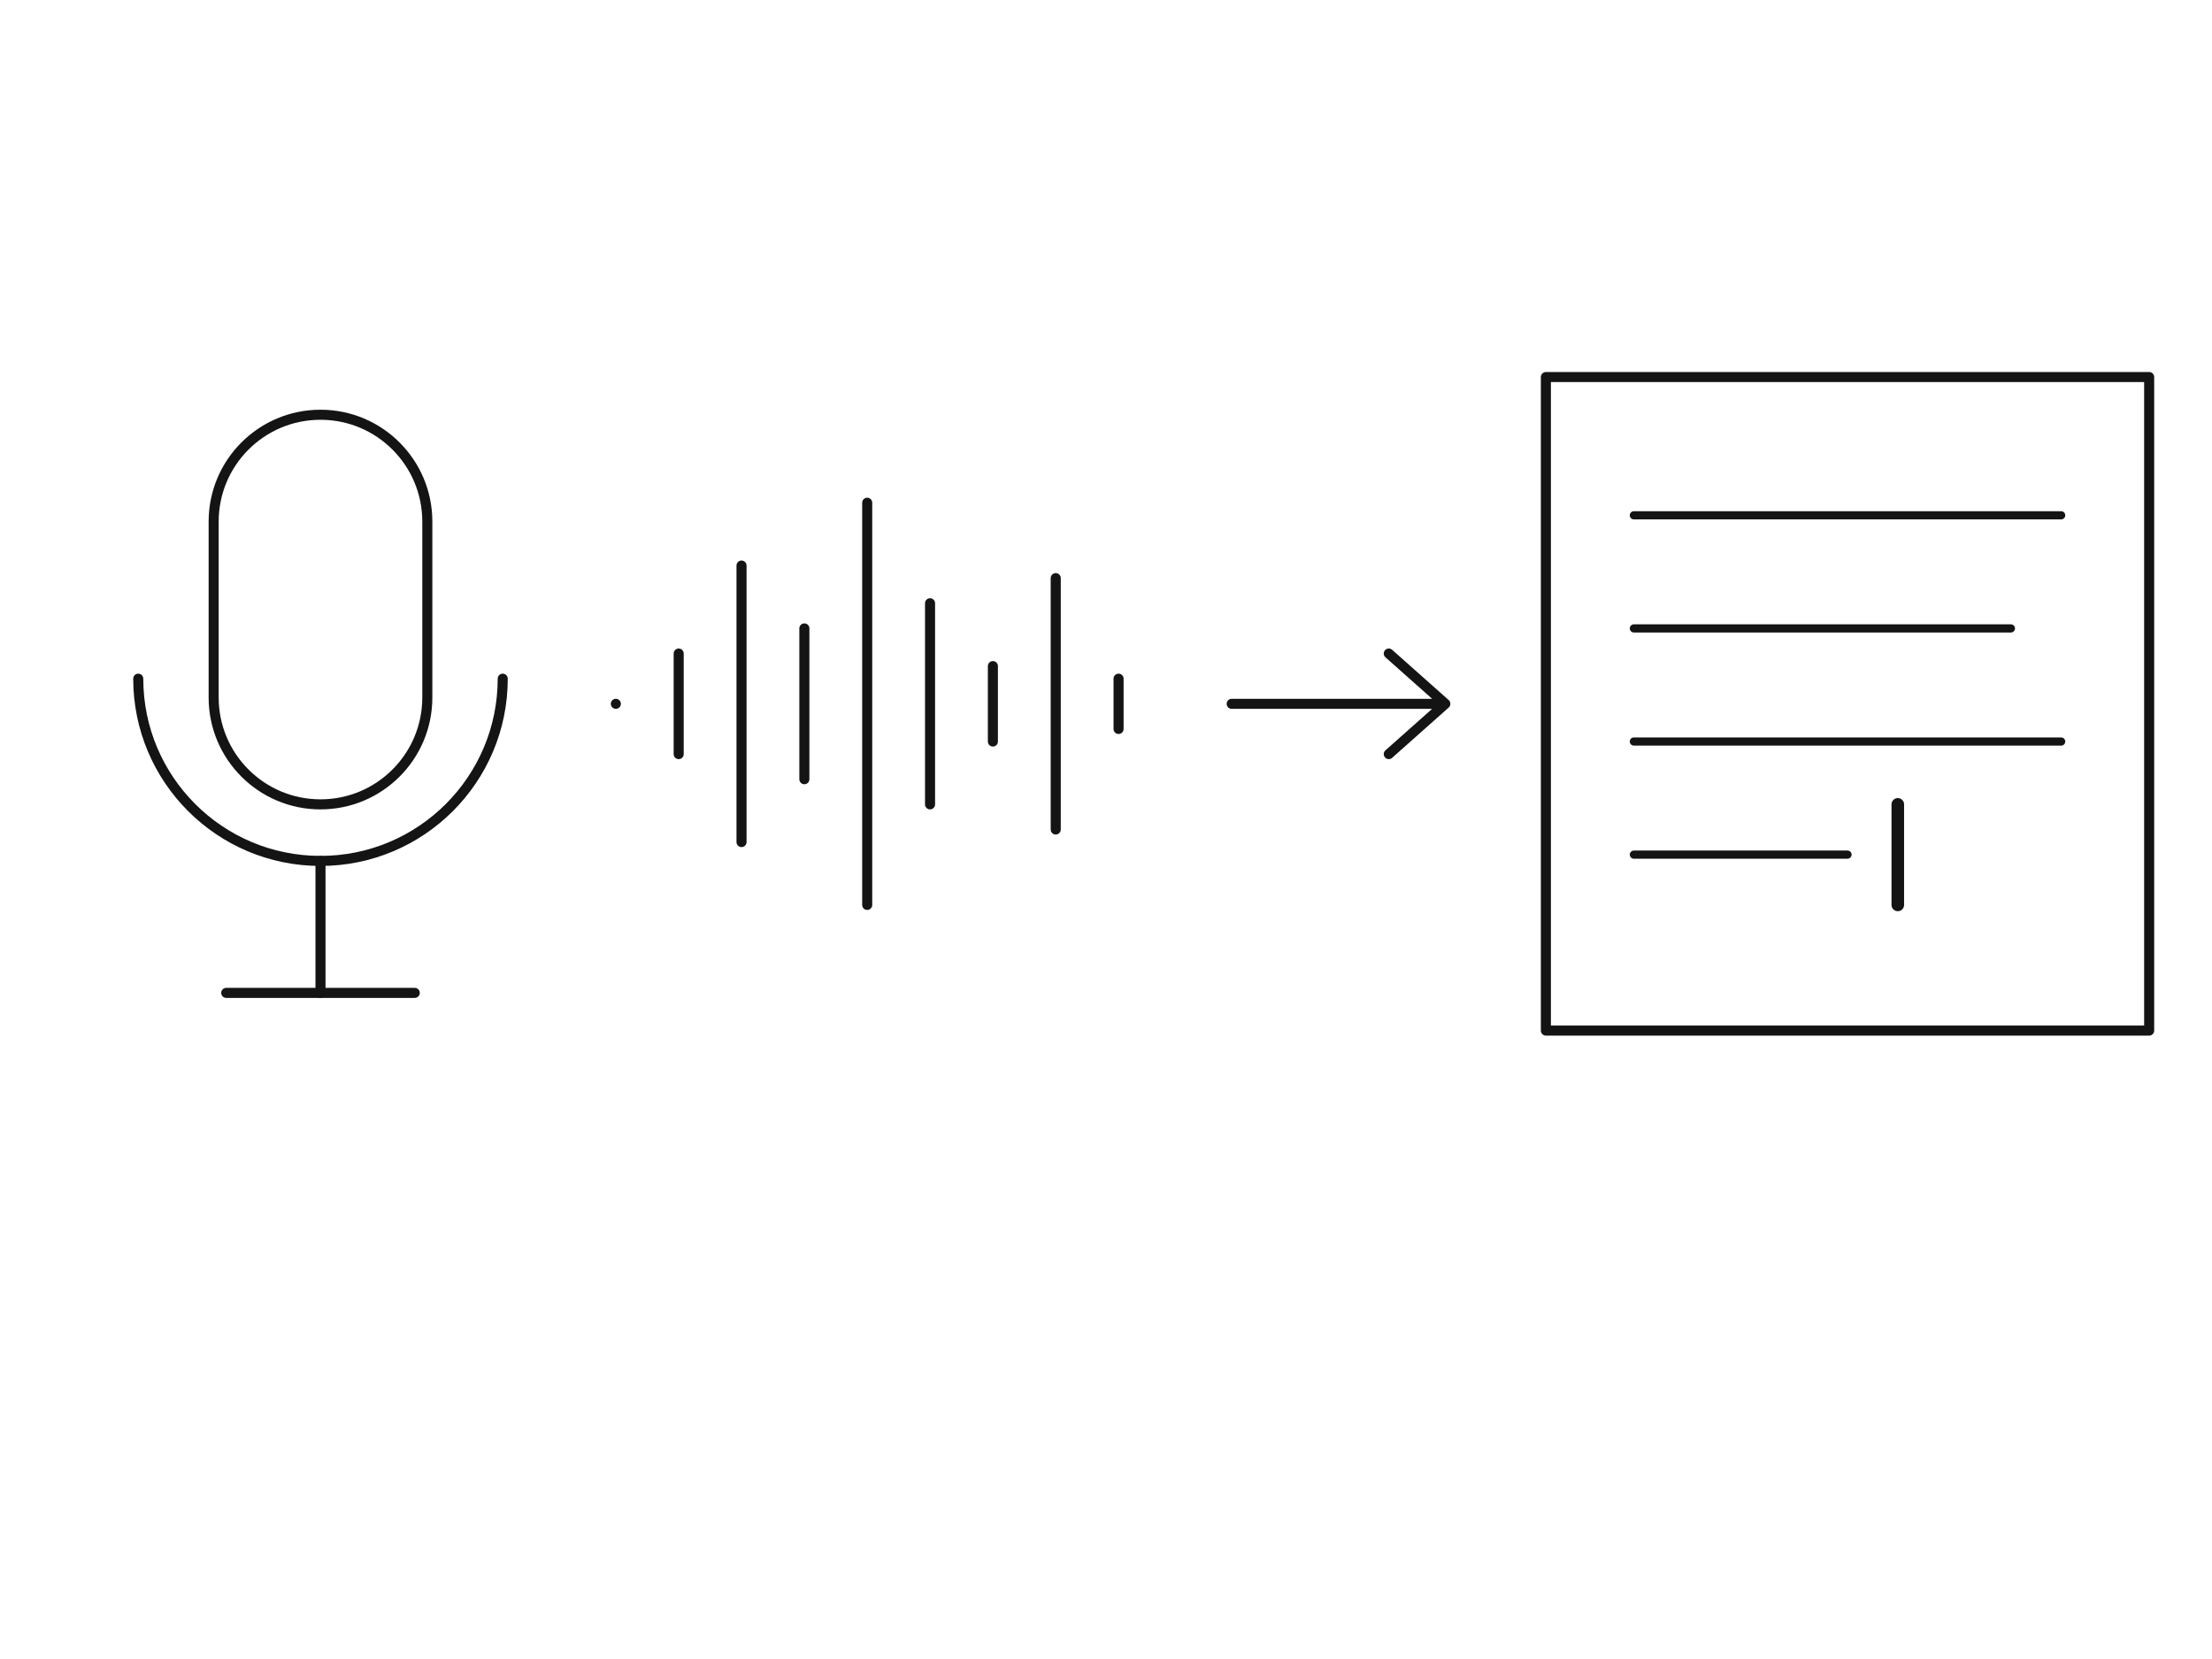
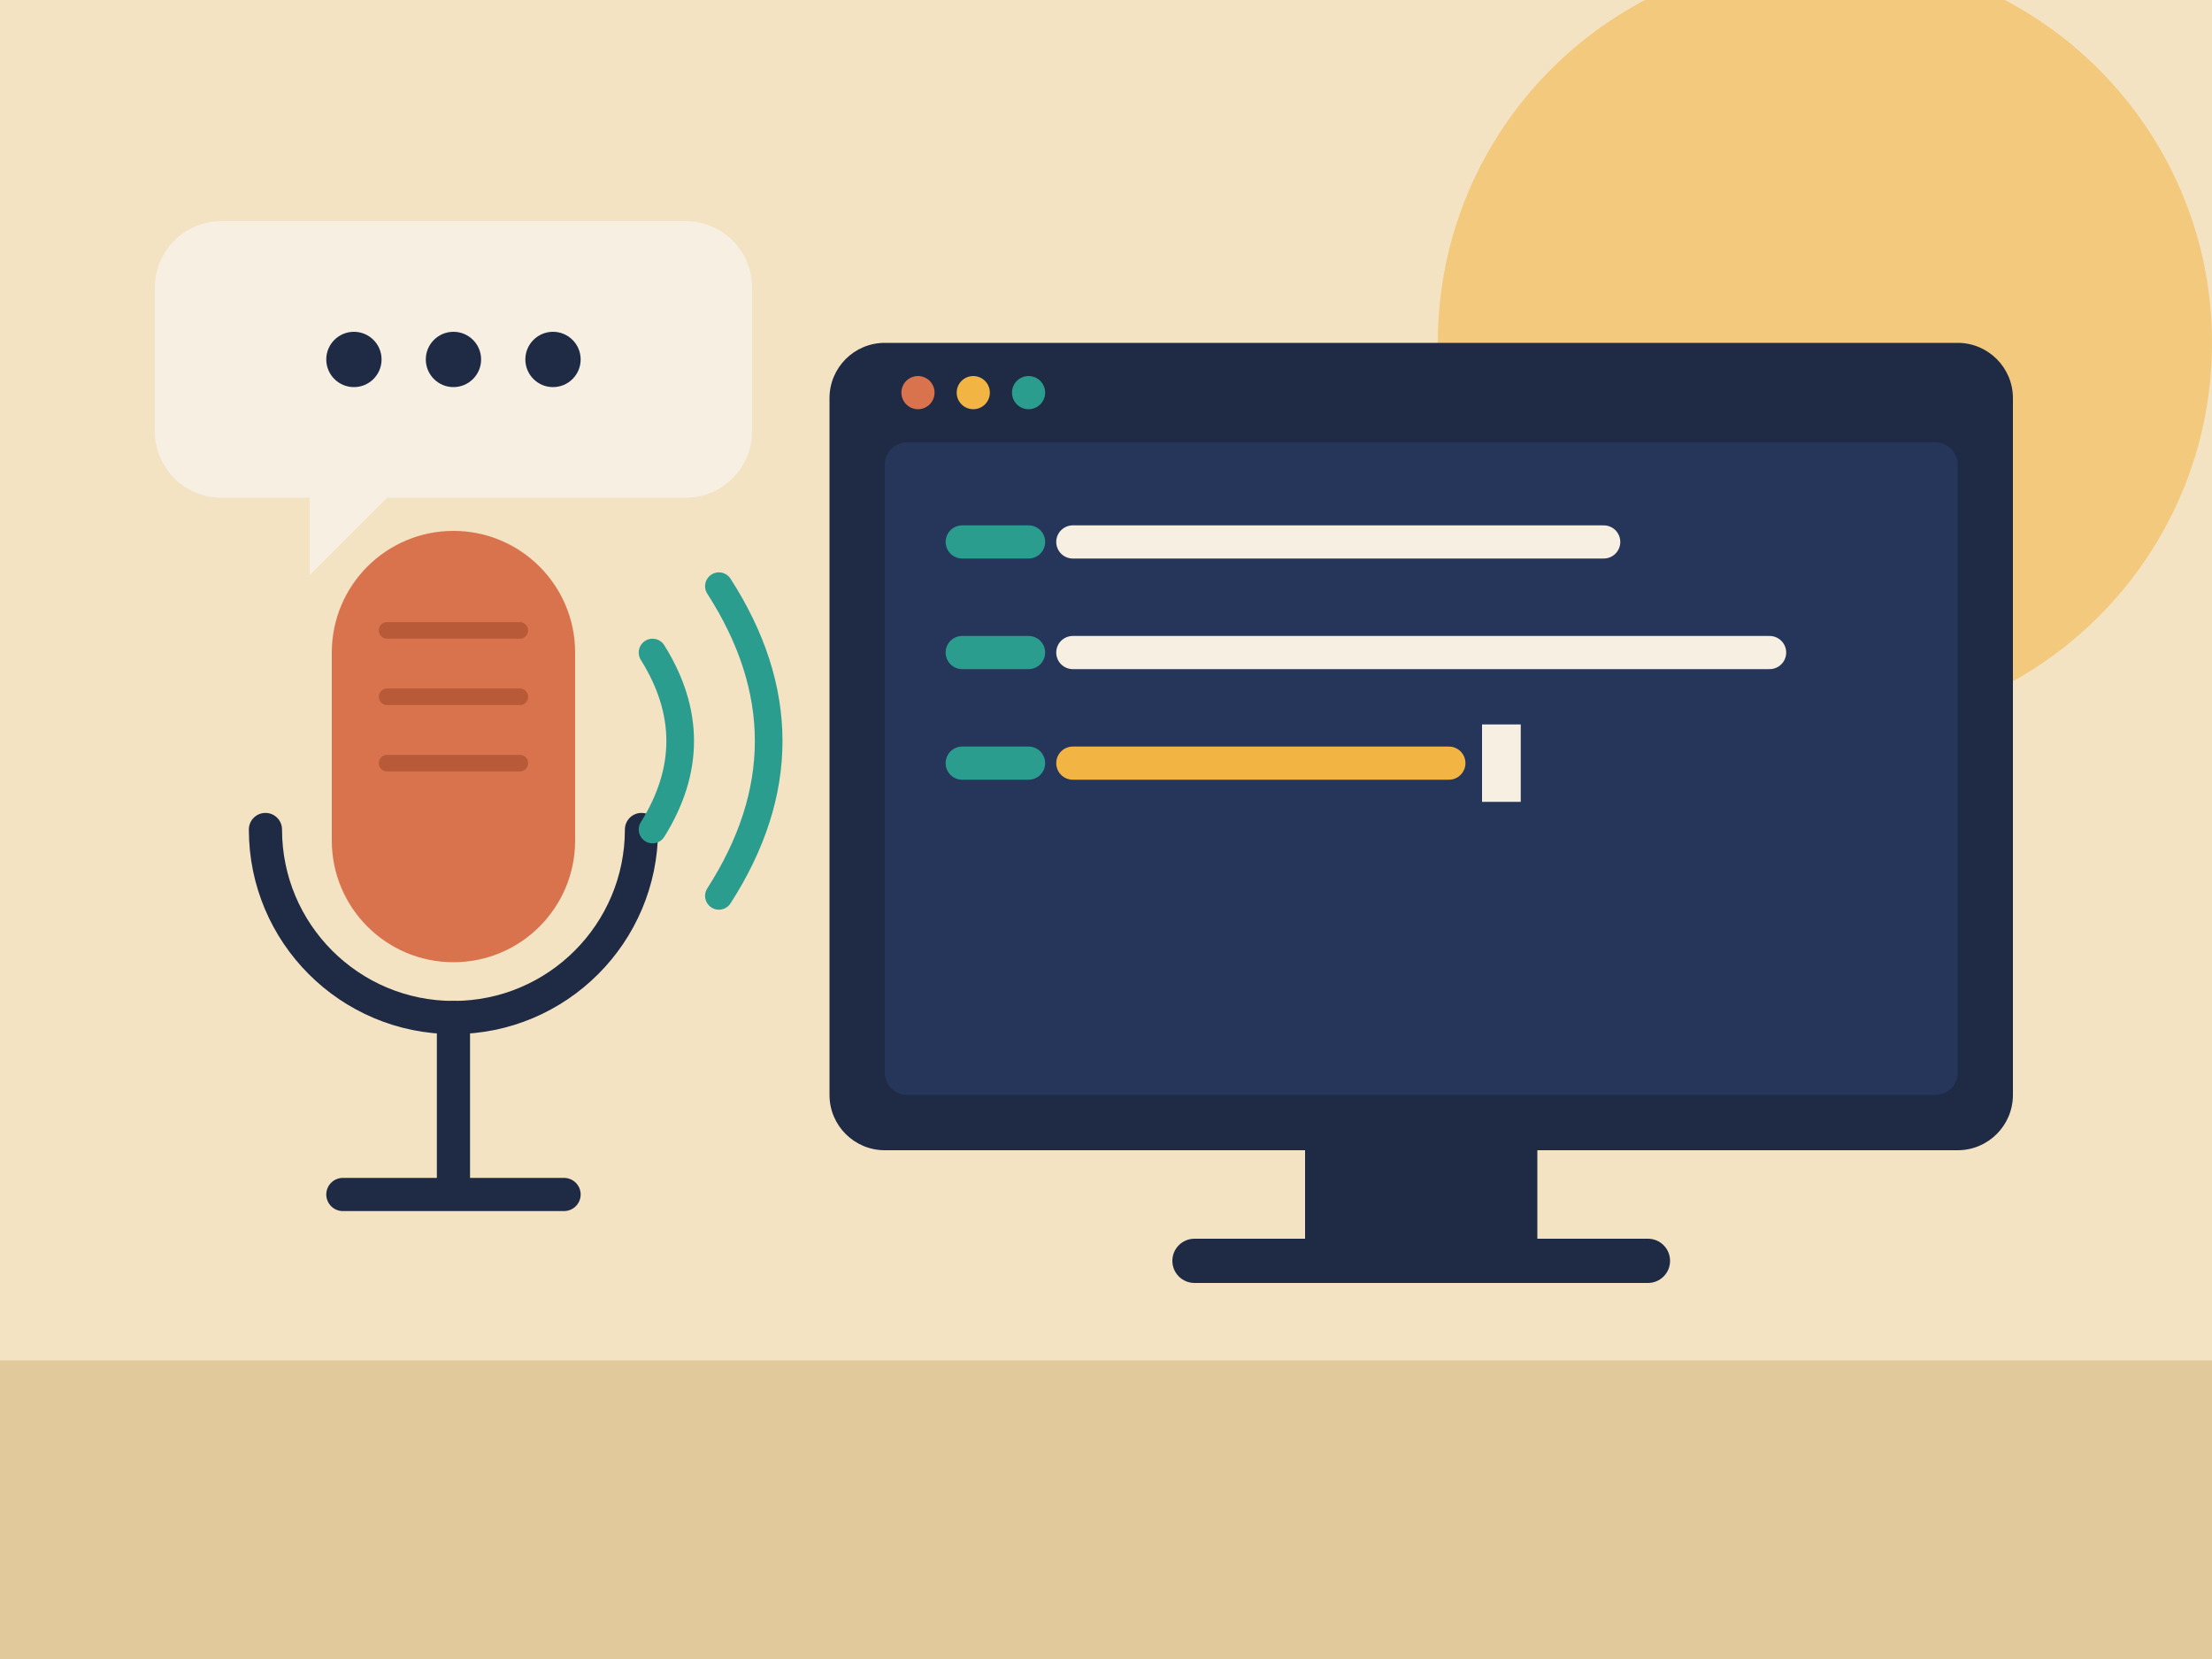
- <svg xmlns="http://www.w3.org/2000/svg" viewBox="24 38 352 264" fill="none" stroke="#141414" stroke-width="1.6" stroke-linecap="round" stroke-linejoin="round">
-   <rect x="58" y="104" width="34" height="62" rx="17" />
-   <path d="M46 146 a29 29 0 0 0 58 0" />
-   <line x1="75" y1="175" x2="75" y2="196" />
-   <line x1="60" y1="196" x2="90" y2="196" />
-   <path d="M122 150 v0 M132 142 v16 M142 128 v44 M152 138 v24 M162 118 v64 M172 134 v32 M182 144 v12 M192 130 v40 M202 146 v8" />
-   <path d="M220 150 h34 m-9 -8 l9 8 l-9 8" />
-   <rect x="270" y="98" width="96" height="104" />
-   <g stroke-width="1.3">
-     <line x1="284" y1="120" x2="352" y2="120" />
-     <line x1="284" y1="138" x2="344" y2="138" />
-     <line x1="284" y1="156" x2="352" y2="156" />
-     <line x1="284" y1="174" x2="318" y2="174" />
+ <svg xmlns="http://www.w3.org/2000/svg" viewBox="0 0 400 300">
+   <rect width="400" height="300" fill="#f3e3c3" />
+   <circle cx="330" cy="62" r="70" fill="#f2b544" opacity="0.55" />
+   <rect x="150" y="62" width="214" height="146" rx="10" fill="#1f2a44" />
+   <rect x="160" y="80" width="194" height="118" rx="4" fill="#26355a" />
+   <circle cx="166" cy="71" r="3" fill="#d9734e" />
+   <circle cx="176" cy="71" r="3" fill="#f2b544" />
+   <circle cx="186" cy="71" r="3" fill="#2a9d8f" />
+   <g stroke-linecap="round" stroke-width="6">
+     <line x1="174" y1="98" x2="186" y2="98" stroke="#2a9d8f" />
+     <line x1="194" y1="98" x2="290" y2="98" stroke="#f6efe2" />
+     <line x1="174" y1="118" x2="186" y2="118" stroke="#2a9d8f" />
+     <line x1="194" y1="118" x2="320" y2="118" stroke="#f6efe2" />
+     <line x1="174" y1="138" x2="186" y2="138" stroke="#2a9d8f" />
+     <line x1="194" y1="138" x2="262" y2="138" stroke="#f2b544" />
  </g>
-   <line x1="326" y1="166" x2="326" y2="182" stroke-width="2" />
+   <rect x="268" y="131" width="7" height="14" fill="#f6efe2" />
+   <rect x="236" y="208" width="42" height="18" fill="#1f2a44" />
+   <rect x="212" y="224" width="90" height="8" rx="4" fill="#1f2a44" />
+   <rect x="60" y="96" width="44" height="78" rx="22" fill="#d9734e" />
+   <g stroke="#b85a38" stroke-width="3" stroke-linecap="round">
+     <line x1="70" y1="114" x2="94" y2="114" />
+     <line x1="70" y1="126" x2="94" y2="126" />
+     <line x1="70" y1="138" x2="94" y2="138" />
+   </g>
+   <path d="M48 150 a34 34 0 0 0 68 0" fill="none" stroke="#1f2a44" stroke-width="6" stroke-linecap="round" />
+   <line x1="82" y1="184" x2="82" y2="214" stroke="#1f2a44" stroke-width="6" stroke-linecap="round" />
+   <line x1="62" y1="216" x2="102" y2="216" stroke="#1f2a44" stroke-width="6" stroke-linecap="round" />
+   <g fill="none" stroke="#2a9d8f" stroke-width="5" stroke-linecap="round">
+     <path d="M118 118 q10 16 0 32" />
+     <path d="M130 106 q18 28 0 56" />
+   </g>
+   <path d="M40 40 h84 a12 12 0 0 1 12 12 v26 a12 12 0 0 1 -12 12 h-54 l-14 14 v-14 h-16 a12 12 0 0 1 -12 -12 v-26 a12 12 0 0 1 12 -12 z" fill="#f6efe2" />
+   <g fill="#1f2a44">
+     <circle cx="64" cy="65" r="5" />
+     <circle cx="82" cy="65" r="5" />
+     <circle cx="100" cy="65" r="5" />
+   </g>
+   <rect x="0" y="246" width="400" height="54" fill="#e2c99c" />
</svg>
